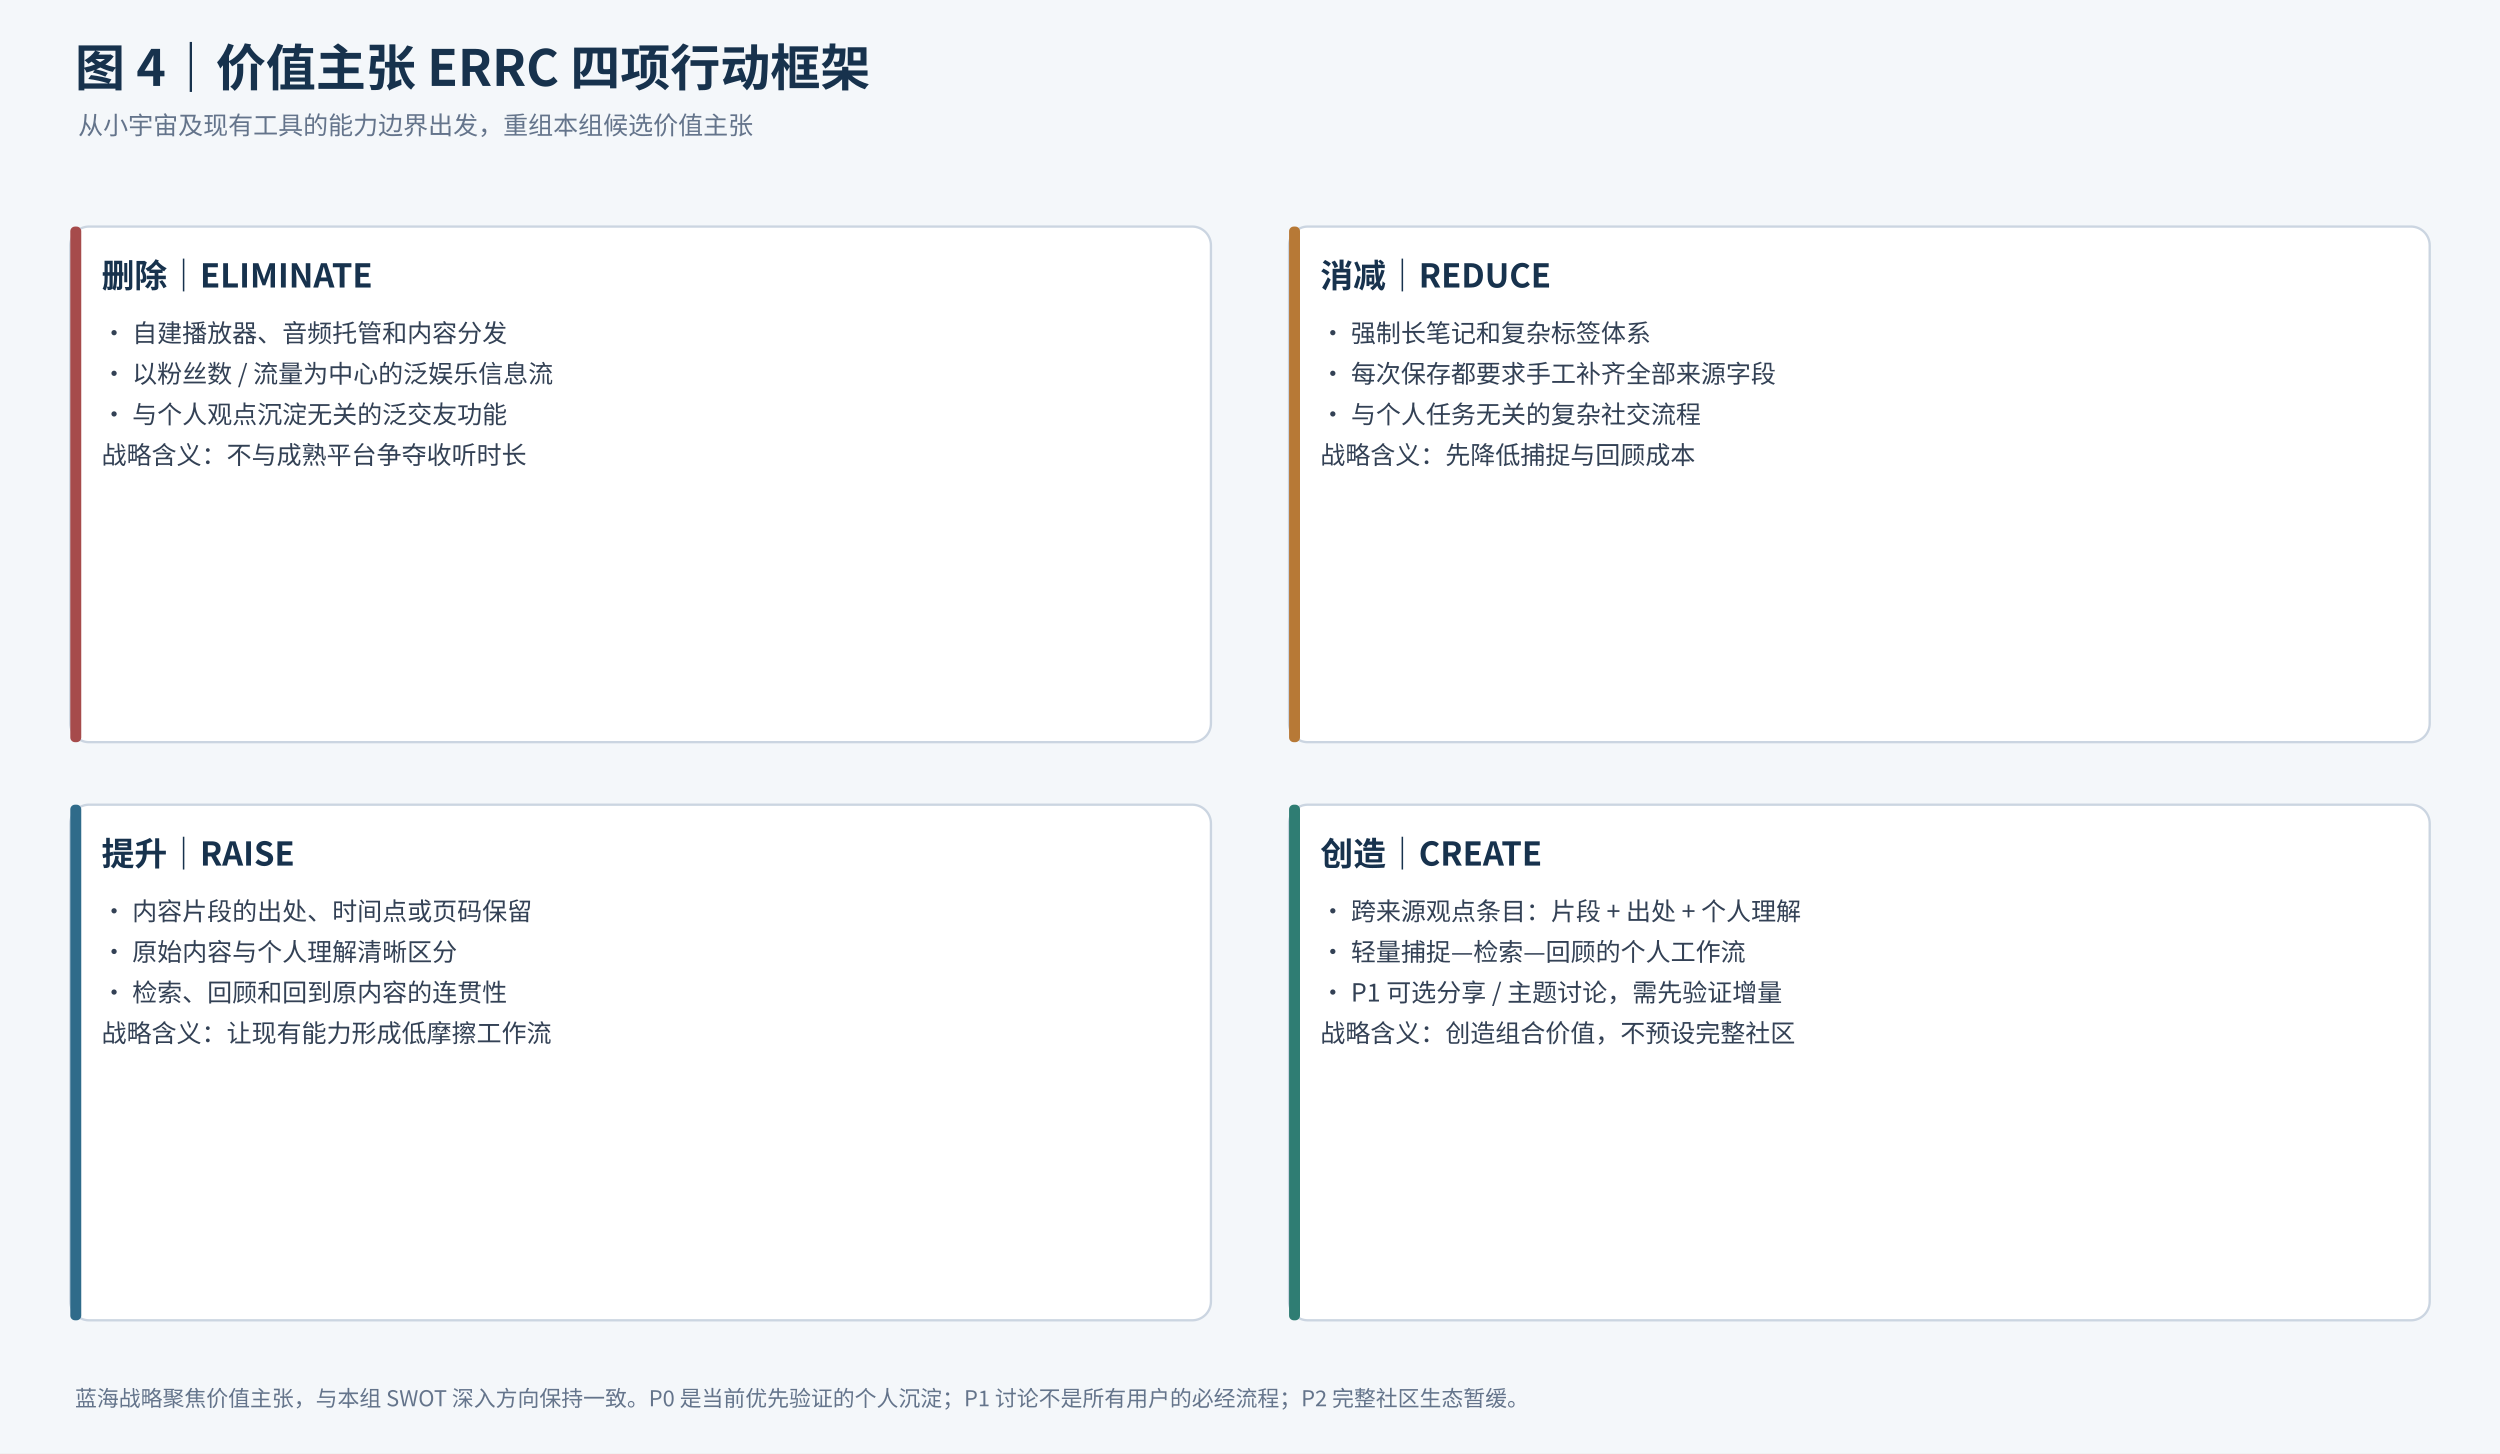
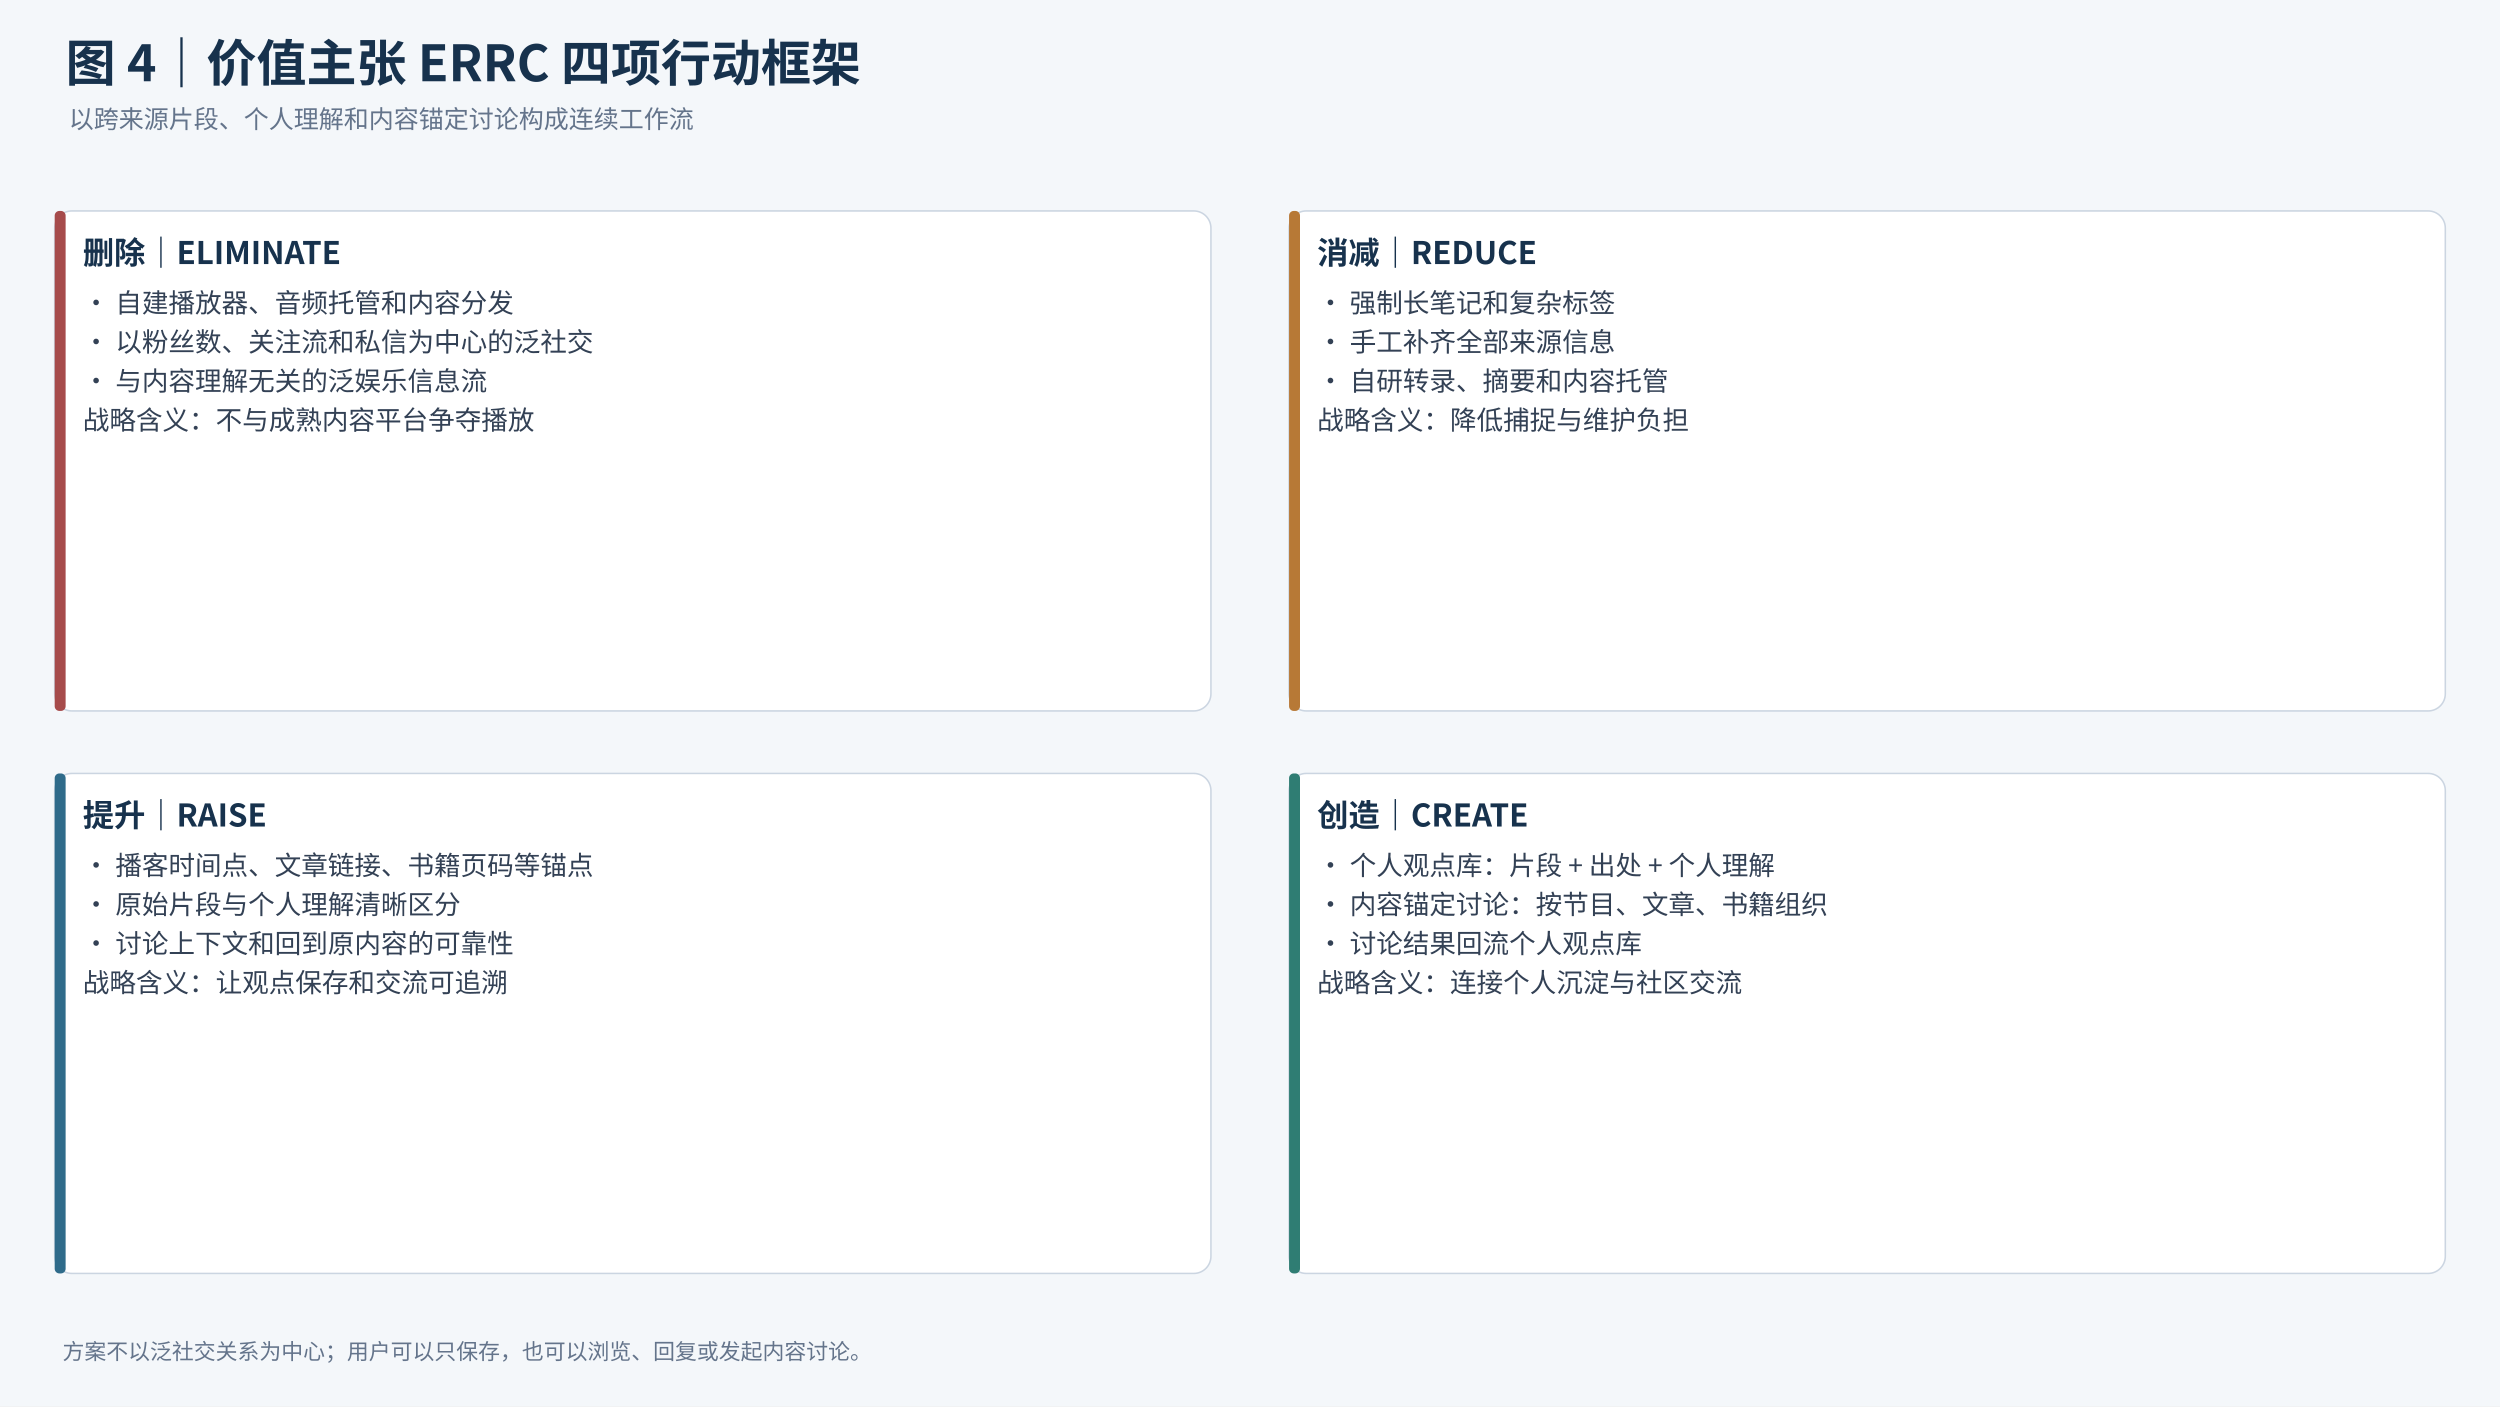
- <svg xmlns="http://www.w3.org/2000/svg" width="1600" height="930" viewBox="0 0 1600 930">
+ <svg xmlns="http://www.w3.org/2000/svg" width="1600" height="900" viewBox="0 0 1600 900">
  <defs>
-     <style>text{font-family:"Noto Sans CJK SC","Microsoft YaHei","PingFang SC",sans-serif;fill:#243447}.h1{font-size:32px;font-weight:700;fill:#17324d}.sub{font-size:16px;fill:#64748b}.celltitle{font-size:21px;font-weight:700;fill:#17324d}.body{font-size:17px;fill:#334155}.small{font-size:14px;fill:#64748b}</style>
+     <style>text{font-family:"Noto Sans CJK SC","Microsoft YaHei","PingFang SC",sans-serif;fill:#26384a}.h1{font-size:32px;font-weight:700;fill:#17324d}.sub{font-size:16px;fill:#64748b}.ct{font-size:20px;font-weight:700;fill:#17324d}.bd{font-size:16px;fill:#334155}.sm{font-size:14px;fill:#64748b}</style>
  </defs>
  <rect width="100%" height="100%" fill="#f4f7fa" />
-   <text x="48" y="55" class="h1">图 4｜价值主张 ERRC 四项行动框架</text>
-   <text x="50" y="86" class="sub">从小宇宙及现有工具的能力边界出发，重组本组候选价值主张</text>
-   <rect x="45" y="145" width="730" height="330" rx="12" fill="#fff" stroke="#cbd5e1" stroke-width="1.5" />
-   <rect x="45" y="145" width="7" height="330" rx="3" fill="#a64b4b" />
-   <text x="65" y="184" class="celltitle">删除｜ELIMINATE</text>
-   <text x="65" y="219" class="body" style="font-size:16px">• 自建播放器、音频托管和内容分发</text>
-   <text x="65" y="245" class="body" style="font-size:16px">• 以粉丝数 / 流量为中心的泛娱乐信息流</text>
-   <text x="65" y="271" class="body" style="font-size:16px">• 与个人观点沉淀无关的泛交友功能</text>
-   <text x="65" y="297" class="body" style="font-size:16px">战略含义：不与成熟平台争夺收听时长</text>
-   <rect x="825" y="145" width="730" height="330" rx="12" fill="#fff" stroke="#cbd5e1" stroke-width="1.5" />
-   <rect x="825" y="145" width="7" height="330" rx="3" fill="#b77936" />
-   <text x="845" y="184" class="celltitle">消减｜REDUCE</text>
-   <text x="845" y="219" class="body" style="font-size:16px">• 强制长笔记和复杂标签体系</text>
-   <text x="845" y="245" class="body" style="font-size:16px">• 每次保存都要求手工补齐全部来源字段</text>
-   <text x="845" y="271" class="body" style="font-size:16px">• 与个人任务无关的复杂社交流程</text>
-   <text x="845" y="297" class="body" style="font-size:16px">战略含义：先降低捕捉与回顾成本</text>
-   <rect x="45" y="515" width="730" height="330" rx="12" fill="#fff" stroke="#cbd5e1" stroke-width="1.5" />
-   <rect x="45" y="515" width="7" height="330" rx="3" fill="#2f6b8a" />
-   <text x="65" y="554" class="celltitle">提升｜RAISE</text>
-   <text x="65" y="589" class="body" style="font-size:16px">• 内容片段的出处、时间点或页码保留</text>
-   <text x="65" y="615" class="body" style="font-size:16px">• 原始内容与个人理解清晰区分</text>
-   <text x="65" y="641" class="body" style="font-size:16px">• 检索、回顾和回到原内容的连贯性</text>
-   <text x="65" y="667" class="body" style="font-size:16px">战略含义：让现有能力形成低摩擦工作流</text>
-   <rect x="825" y="515" width="730" height="330" rx="12" fill="#fff" stroke="#cbd5e1" stroke-width="1.5" />
-   <rect x="825" y="515" width="7" height="330" rx="3" fill="#2f7d73" />
-   <text x="845" y="554" class="celltitle">创造｜CREATE</text>
-   <text x="845" y="589" class="body" style="font-size:16px">• 跨来源观点条目：片段 + 出处 + 个人理解</text>
-   <text x="845" y="615" class="body" style="font-size:16px">• 轻量捕捉—检索—回顾的个人工作流</text>
-   <text x="845" y="641" class="body" style="font-size:16px">• P1 可选分享 / 主题讨论，需先验证增量</text>
-   <text x="845" y="667" class="body" style="font-size:16px">战略含义：创造组合价值，不预设完整社区</text>
-   <text x="48" y="900" class="small">蓝海战略聚焦价值主张，与本组 SWOT 深入方向保持一致。P0 是当前优先验证的个人沉淀；P1 讨论不是所有用户的必经流程；P2 完整社区生态暂缓。</text>
+   <text x="42" y="52" class="h1">图 4｜价值主张 ERRC 四项行动框架</text>
+   <text x="44" y="82" class="sub">以跨来源片段、个人理解和内容锚定讨论构成连续工作流</text>
+   <rect x="35" y="135" width="740" height="320" rx="11" fill="#fff" stroke="#cbd5e1" />
+   <rect x="35" y="135" width="7" height="320" rx="3" fill="#a64b4b" />
+   <text x="53" y="169" class="ct">删除｜ELIMINATE</text>
+   <text x="53" y="200" class="bd" style="font-size:17px">• 自建播放器、音频托管和内容分发</text>
+   <text x="53" y="225" class="bd" style="font-size:17px">• 以粉丝数、关注流和私信为中心的泛社交</text>
+   <text x="53" y="250" class="bd" style="font-size:17px">• 与内容理解无关的泛娱乐信息流</text>
+   <text x="53" y="275" class="bd" style="font-size:17px">战略含义：不与成熟内容平台争夺播放</text>
+   <rect x="825" y="135" width="740" height="320" rx="11" fill="#fff" stroke="#cbd5e1" />
+   <rect x="825" y="135" width="7" height="320" rx="3" fill="#b77936" />
+   <text x="843" y="169" class="ct">消减｜REDUCE</text>
+   <text x="843" y="200" class="bd" style="font-size:17px">• 强制长笔记和复杂标签</text>
+   <text x="843" y="225" class="bd" style="font-size:17px">• 手工补齐全部来源信息</text>
+   <text x="843" y="250" class="bd" style="font-size:17px">• 自研转录、摘要和内容托管</text>
+   <text x="843" y="275" class="bd" style="font-size:17px">战略含义：降低捕捉与维护负担</text>
+   <rect x="35" y="495" width="740" height="320" rx="11" fill="#fff" stroke="#cbd5e1" />
+   <rect x="35" y="495" width="7" height="320" rx="3" fill="#2f6b8a" />
+   <text x="53" y="529" class="ct">提升｜RAISE</text>
+   <text x="53" y="560" class="bd" style="font-size:17px">• 播客时间点、文章链接、书籍页码等锚点</text>
+   <text x="53" y="585" class="bd" style="font-size:17px">• 原始片段与个人理解清晰区分</text>
+   <text x="53" y="610" class="bd" style="font-size:17px">• 讨论上下文和回到原内容的可靠性</text>
+   <text x="53" y="635" class="bd" style="font-size:17px">战略含义：让观点保存和交流可追溯</text>
+   <rect x="825" y="495" width="740" height="320" rx="11" fill="#fff" stroke="#cbd5e1" />
+   <rect x="825" y="495" width="7" height="320" rx="3" fill="#2f7d73" />
+   <text x="843" y="529" class="ct">创造｜CREATE</text>
+   <text x="843" y="560" class="bd" style="font-size:17px">• 个人观点库：片段 + 出处 + 个人理解</text>
+   <text x="843" y="585" class="bd" style="font-size:17px">• 内容锚定讨论：按节目、文章、书籍组织</text>
+   <text x="843" y="610" class="bd" style="font-size:17px">• 讨论结果回流个人观点库</text>
+   <text x="843" y="635" class="bd" style="font-size:17px">战略含义：连接个人沉淀与社区交流</text>
+   <text x="40" y="870" class="sm">方案不以泛社交关系为中心；用户可以只保存，也可以浏览、回复或发起内容讨论。</text>
</svg>
